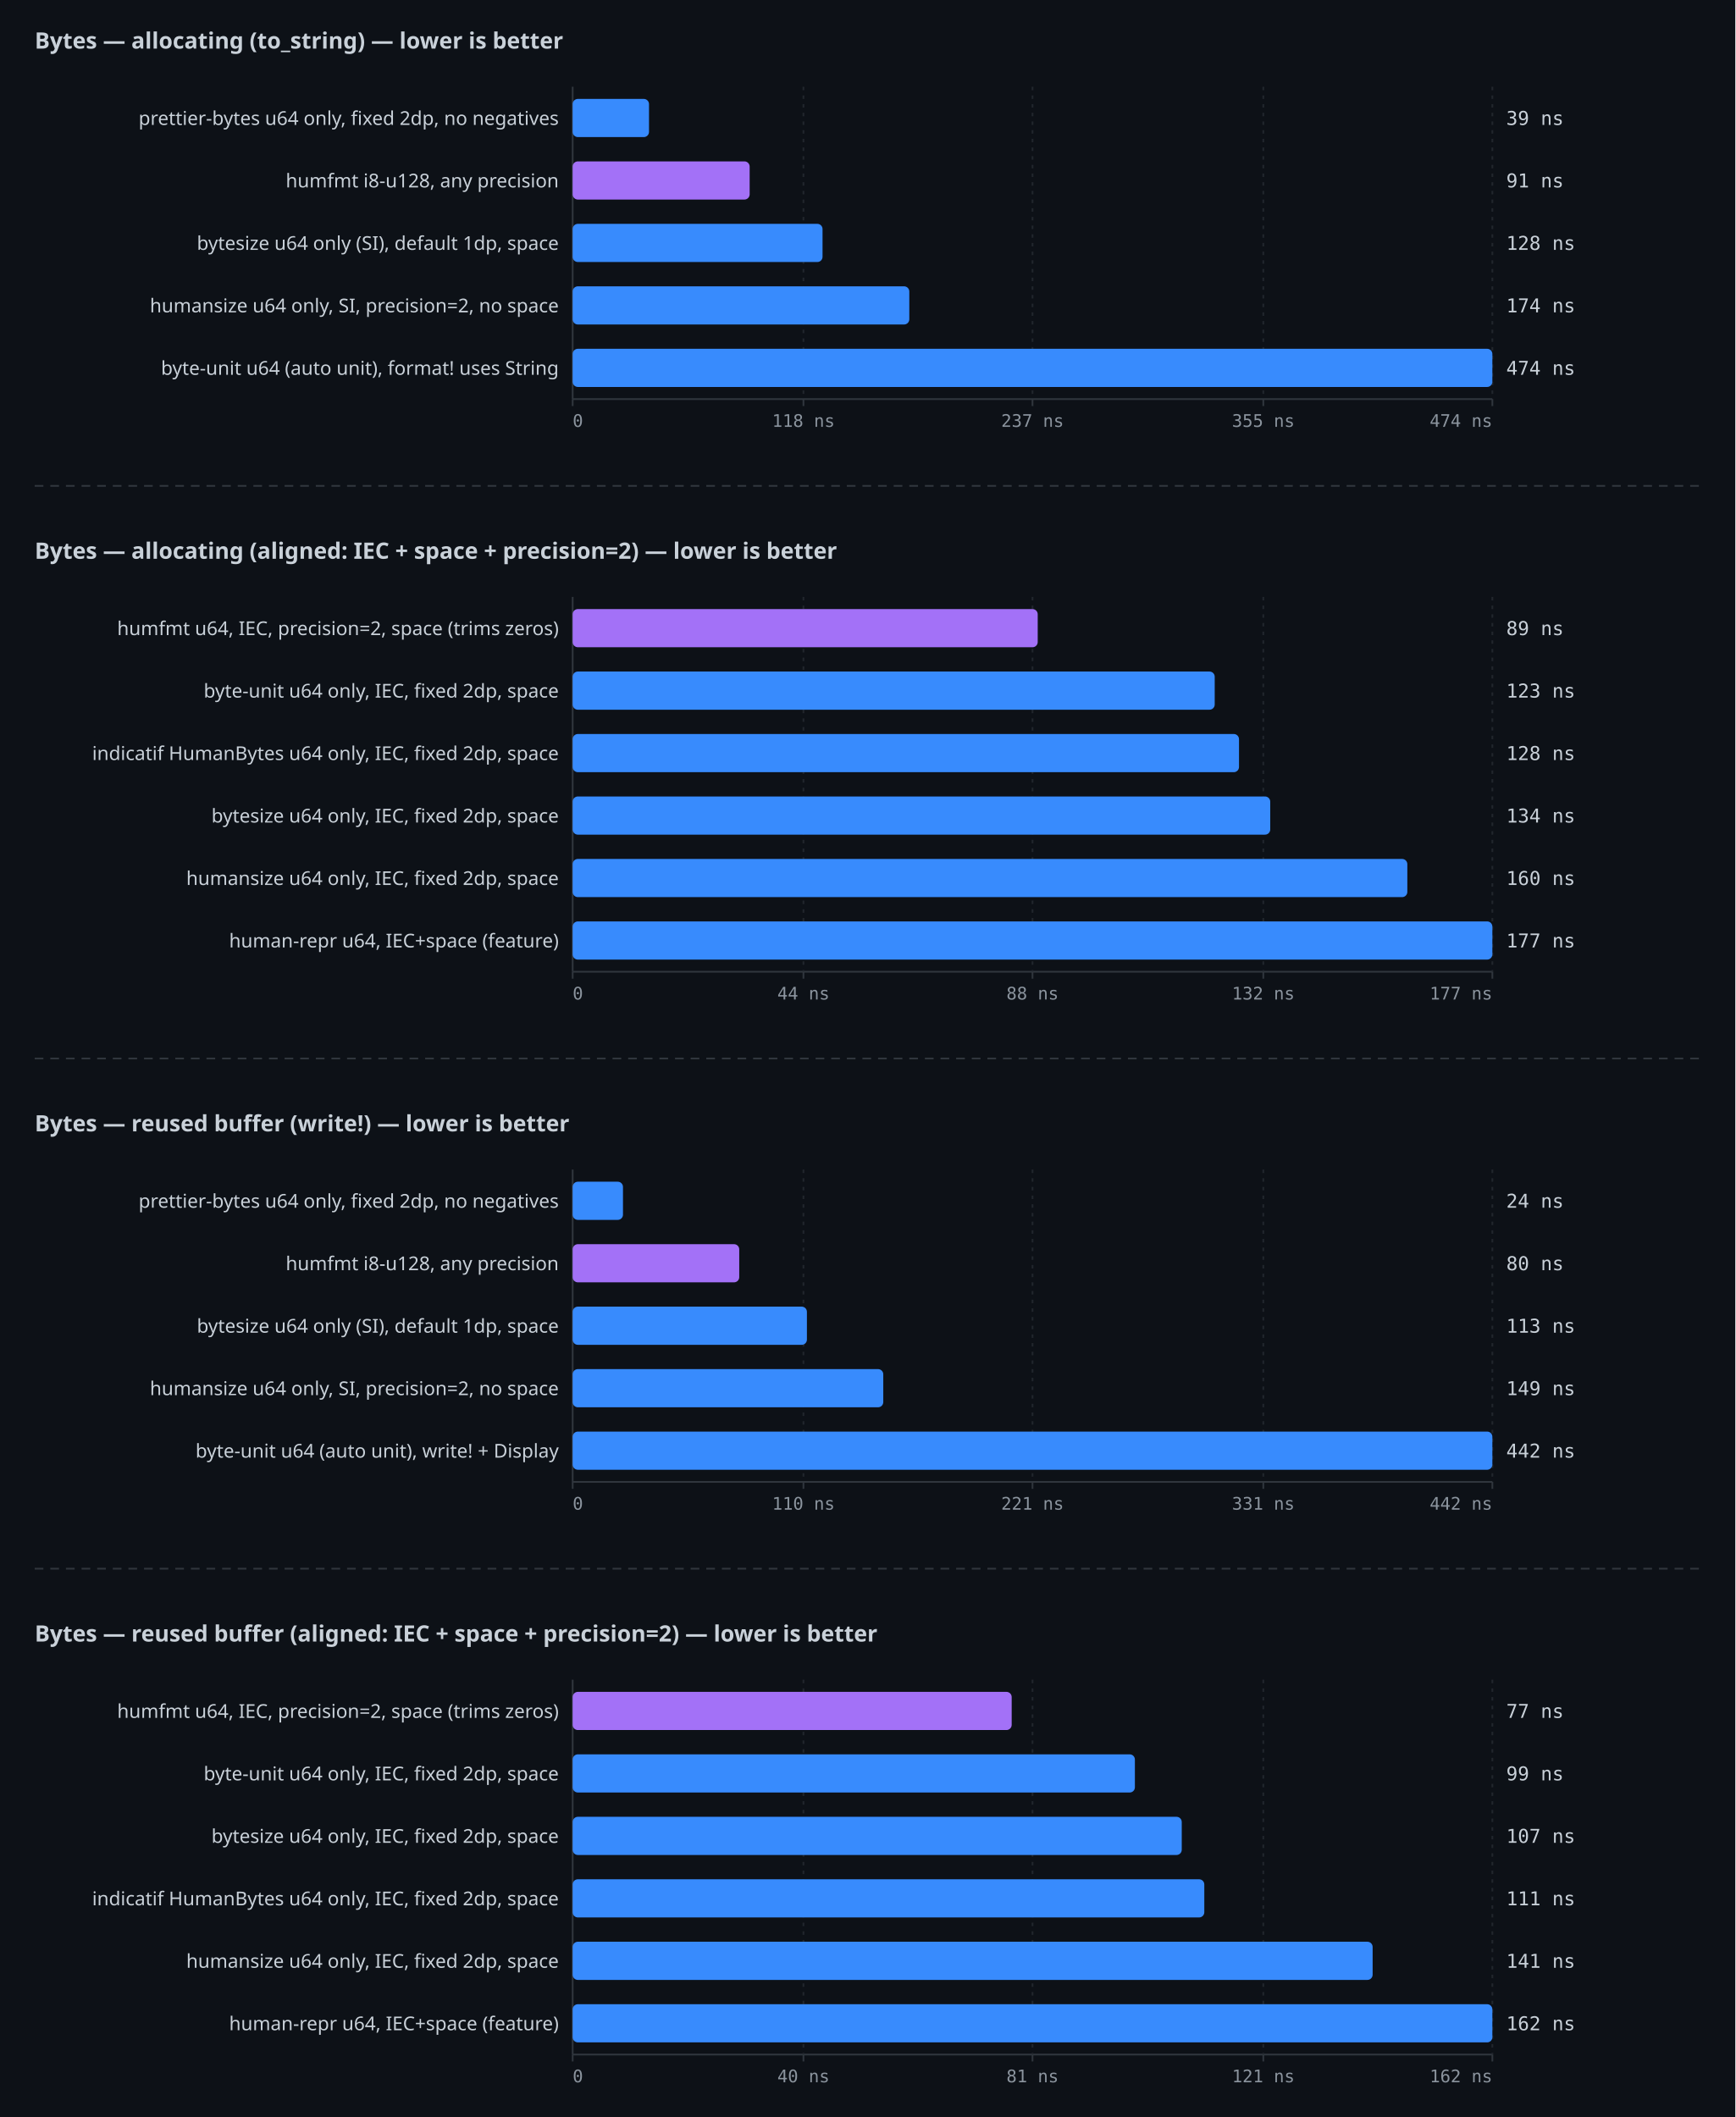
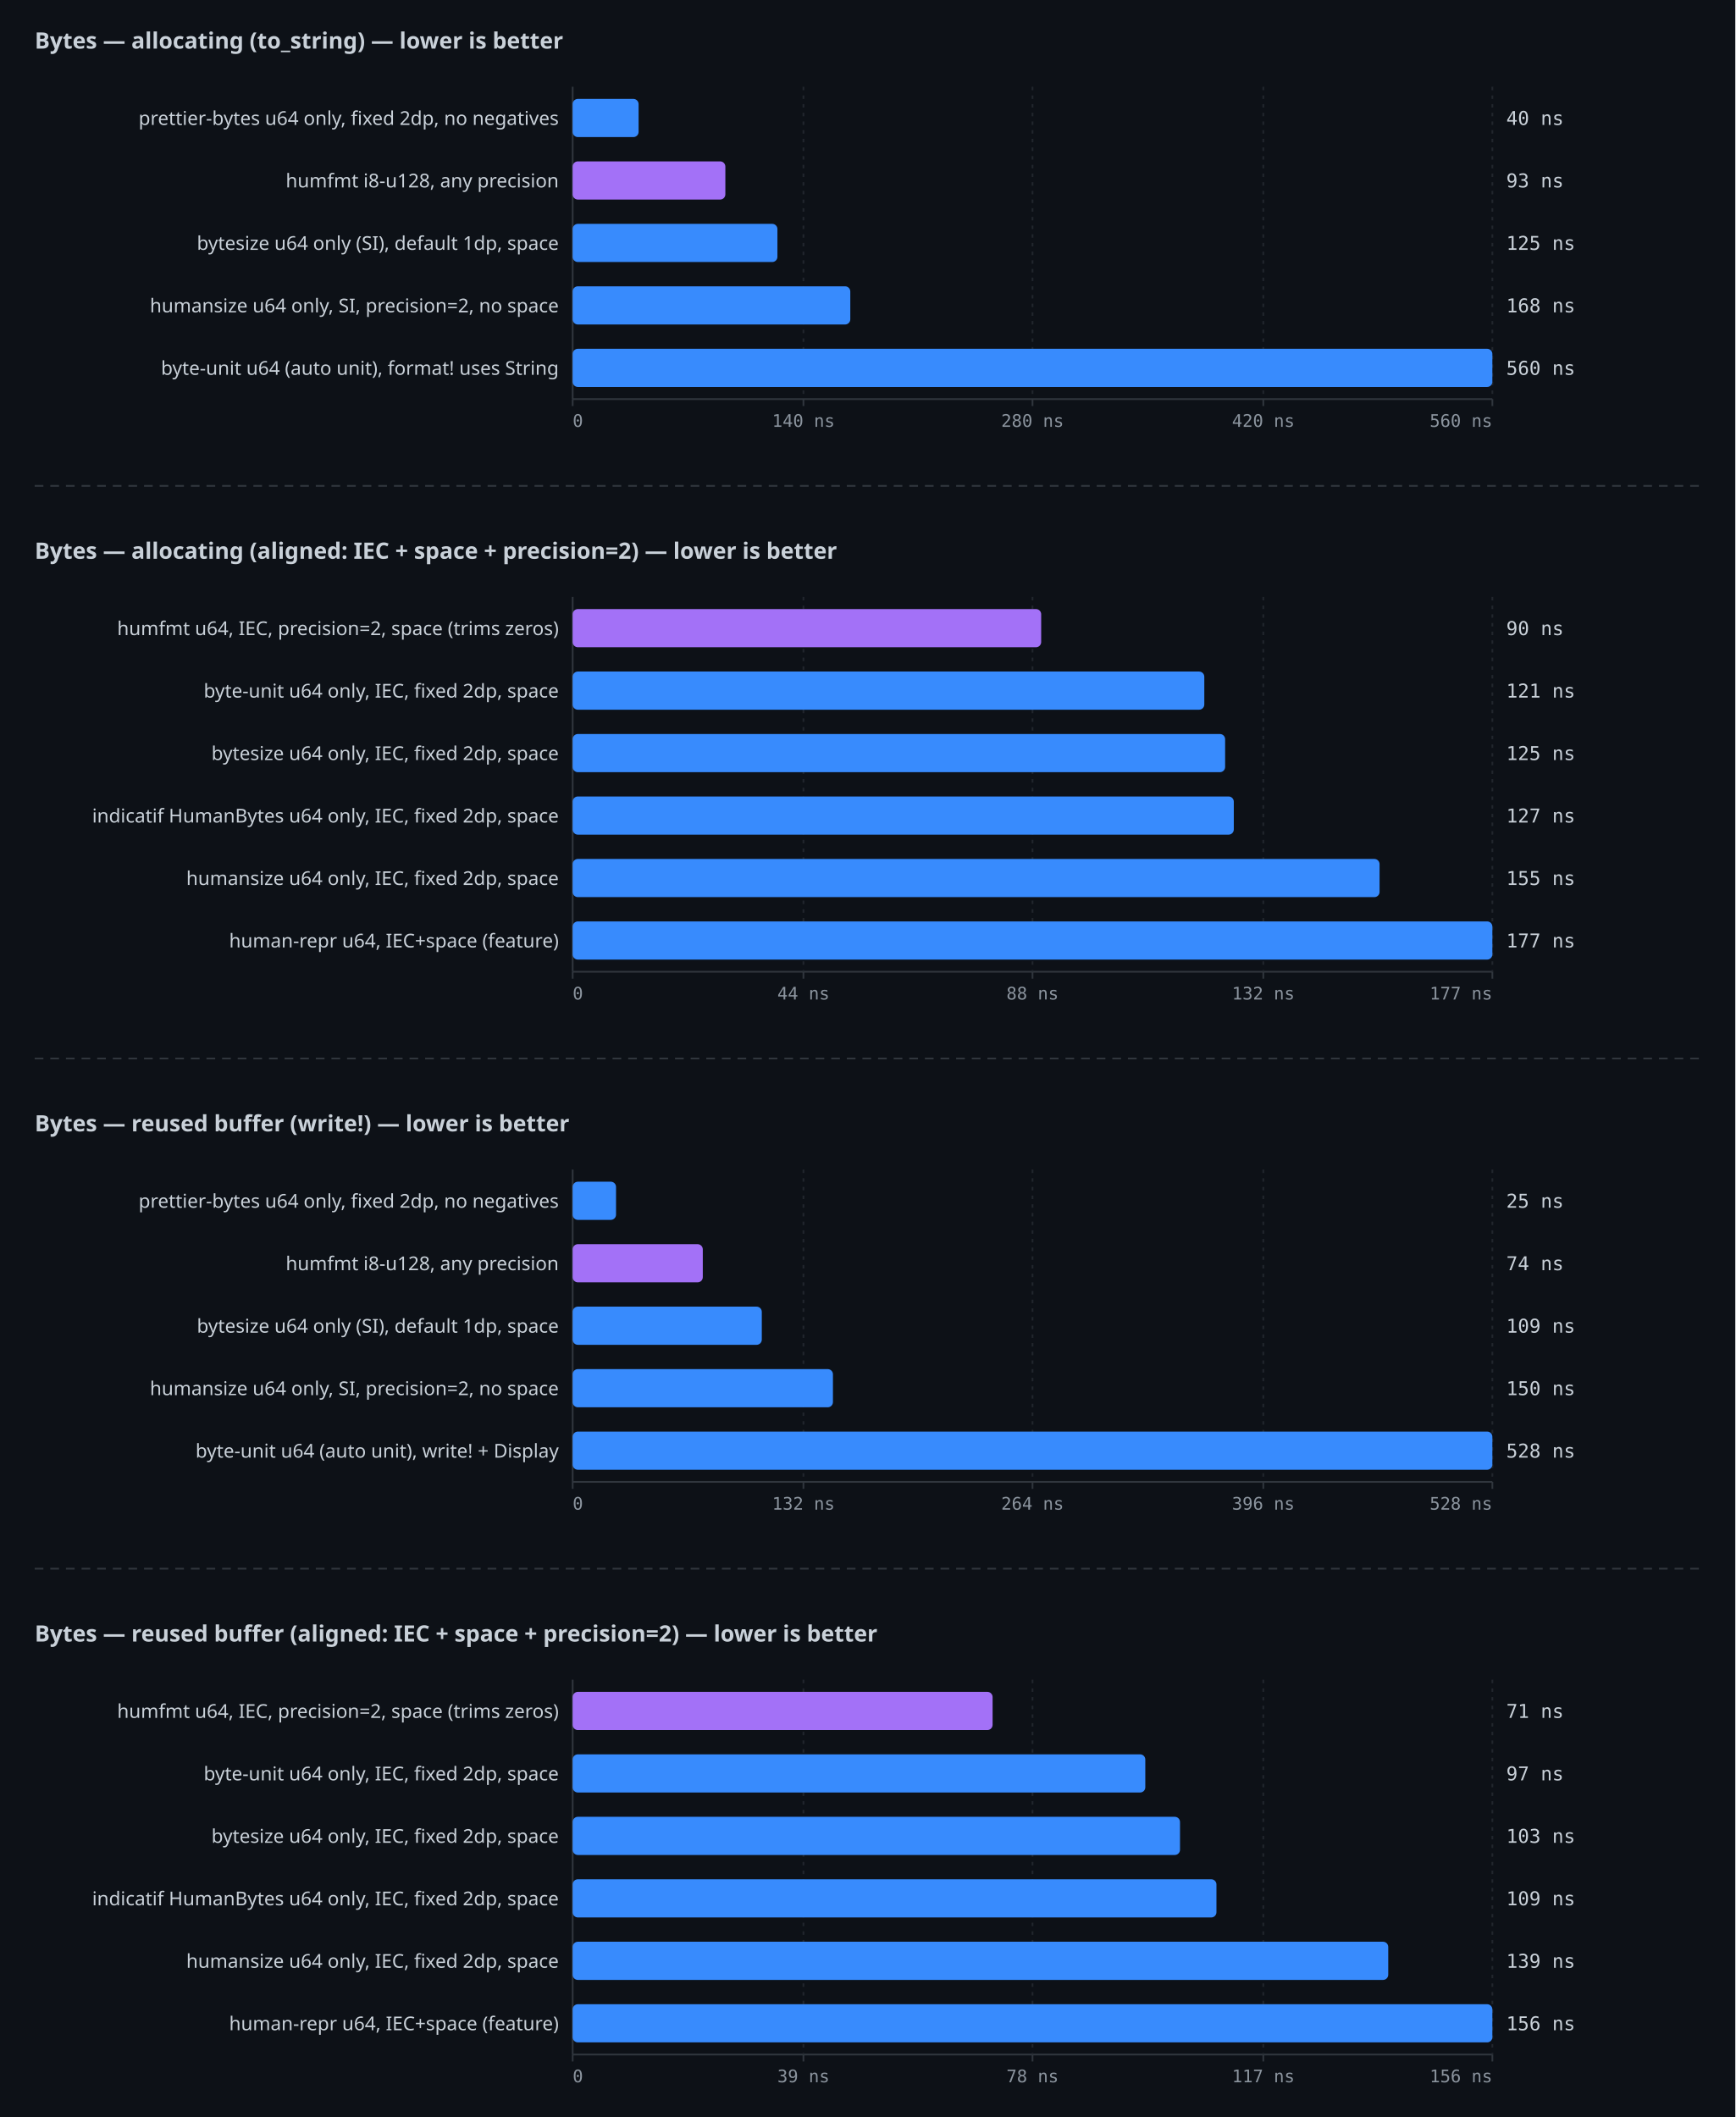
<svg xmlns="http://www.w3.org/2000/svg" width="1000" height="1220" viewBox="0 0 1000 1220">
  <rect width="100%" height="100%" fill="#0d1117" />
  <text x="20" y="28" fill="#c9d1d9" font-family="ui-sans-serif,system-ui,sans-serif" font-size="13" font-weight="600">Bytes — allocating (to_string) — lower is better</text>
  <line x1="330" y1="50" x2="330" y2="230" stroke="#30363d" stroke-width="1" />
  <line x1="330" y1="230" x2="860" y2="230" stroke="#30363d" stroke-width="1" />
  <line x1="330" y1="230" x2="330" y2="234" stroke="#30363d" stroke-width="1" />
  <text x="330" y="246" fill="#8b949e" font-family="ui-monospace,monospace" font-size="10" text-anchor="start">0</text>
  <line x1="463" y1="50" x2="463" y2="230" stroke="#21262d" stroke-width="1" stroke-dasharray="2 3" />
  <line x1="463" y1="230" x2="463" y2="234" stroke="#30363d" stroke-width="1" />
-   <text x="463" y="246" fill="#8b949e" font-family="ui-monospace,monospace" font-size="10" text-anchor="middle">118 ns</text>
+   <text x="463" y="246" fill="#8b949e" font-family="ui-monospace,monospace" font-size="10" text-anchor="middle">140 ns</text>
  <line x1="595" y1="50" x2="595" y2="230" stroke="#21262d" stroke-width="1" stroke-dasharray="2 3" />
  <line x1="595" y1="230" x2="595" y2="234" stroke="#30363d" stroke-width="1" />
-   <text x="595" y="246" fill="#8b949e" font-family="ui-monospace,monospace" font-size="10" text-anchor="middle">237 ns</text>
+   <text x="595" y="246" fill="#8b949e" font-family="ui-monospace,monospace" font-size="10" text-anchor="middle">280 ns</text>
  <line x1="728" y1="50" x2="728" y2="230" stroke="#21262d" stroke-width="1" stroke-dasharray="2 3" />
  <line x1="728" y1="230" x2="728" y2="234" stroke="#30363d" stroke-width="1" />
-   <text x="728" y="246" fill="#8b949e" font-family="ui-monospace,monospace" font-size="10" text-anchor="middle">355 ns</text>
+   <text x="728" y="246" fill="#8b949e" font-family="ui-monospace,monospace" font-size="10" text-anchor="middle">420 ns</text>
  <line x1="860" y1="50" x2="860" y2="230" stroke="#21262d" stroke-width="1" stroke-dasharray="2 3" />
  <line x1="860" y1="230" x2="860" y2="234" stroke="#30363d" stroke-width="1" />
-   <text x="860" y="246" fill="#8b949e" font-family="ui-monospace,monospace" font-size="10" text-anchor="end">474 ns</text>
-   <rect x="330" y="57" width="44" height="22" fill="#388bfd" rx="3" />
+   <text x="860" y="246" fill="#8b949e" font-family="ui-monospace,monospace" font-size="10" text-anchor="end">560 ns</text>
+   <rect x="330" y="57" width="38" height="22" fill="#388bfd" rx="3" />
  <text x="322" y="72" fill="#c9d1d9" font-family="ui-sans-serif,system-ui,sans-serif" font-size="11" text-anchor="end">prettier-bytes  u64 only, fixed 2dp, no negatives</text>
-   <text x="868" y="72" fill="#c9d1d9" font-family="ui-monospace,monospace" font-size="11">39 ns</text>
-   <rect x="330" y="93" width="102" height="22" fill="#a371f7" rx="3" />
+   <text x="868" y="72" fill="#c9d1d9" font-family="ui-monospace,monospace" font-size="11">40 ns</text>
+   <rect x="330" y="93" width="88" height="22" fill="#a371f7" rx="3" />
  <text x="322" y="108" fill="#c9d1d9" font-family="ui-sans-serif,system-ui,sans-serif" font-size="11" text-anchor="end">humfmt  i8-u128, any precision</text>
-   <text x="868" y="108" fill="#c9d1d9" font-family="ui-monospace,monospace" font-size="11">91 ns</text>
-   <rect x="330" y="129" width="144" height="22" fill="#388bfd" rx="3" />
+   <text x="868" y="108" fill="#c9d1d9" font-family="ui-monospace,monospace" font-size="11">93 ns</text>
+   <rect x="330" y="129" width="118" height="22" fill="#388bfd" rx="3" />
  <text x="322" y="144" fill="#c9d1d9" font-family="ui-sans-serif,system-ui,sans-serif" font-size="11" text-anchor="end">bytesize  u64 only (SI), default 1dp, space</text>
-   <text x="868" y="144" fill="#c9d1d9" font-family="ui-monospace,monospace" font-size="11">128 ns</text>
-   <rect x="330" y="165" width="194" height="22" fill="#388bfd" rx="3" />
+   <text x="868" y="144" fill="#c9d1d9" font-family="ui-monospace,monospace" font-size="11">125 ns</text>
+   <rect x="330" y="165" width="160" height="22" fill="#388bfd" rx="3" />
  <text x="322" y="180" fill="#c9d1d9" font-family="ui-sans-serif,system-ui,sans-serif" font-size="11" text-anchor="end">humansize  u64 only, SI, precision=2, no space</text>
-   <text x="868" y="180" fill="#c9d1d9" font-family="ui-monospace,monospace" font-size="11">174 ns</text>
+   <text x="868" y="180" fill="#c9d1d9" font-family="ui-monospace,monospace" font-size="11">168 ns</text>
  <rect x="330" y="201" width="530" height="22" fill="#388bfd" rx="3" />
  <text x="322" y="216" fill="#c9d1d9" font-family="ui-sans-serif,system-ui,sans-serif" font-size="11" text-anchor="end">byte-unit  u64 (auto unit), format! uses String</text>
-   <text x="868" y="216" fill="#c9d1d9" font-family="ui-monospace,monospace" font-size="11">474 ns</text>
+   <text x="868" y="216" fill="#c9d1d9" font-family="ui-monospace,monospace" font-size="11">560 ns</text>
  <line x1="20" y1="280" x2="980" y2="280" stroke="#30363d" stroke-width="1" stroke-dasharray="5 4" />
  <text x="20" y="322" fill="#c9d1d9" font-family="ui-sans-serif,system-ui,sans-serif" font-size="13" font-weight="600">Bytes — allocating (aligned: IEC + space + precision=2) — lower is better</text>
  <line x1="330" y1="344" x2="330" y2="560" stroke="#30363d" stroke-width="1" />
  <line x1="330" y1="560" x2="860" y2="560" stroke="#30363d" stroke-width="1" />
  <line x1="330" y1="560" x2="330" y2="564" stroke="#30363d" stroke-width="1" />
  <text x="330" y="576" fill="#8b949e" font-family="ui-monospace,monospace" font-size="10" text-anchor="start">0</text>
  <line x1="463" y1="344" x2="463" y2="560" stroke="#21262d" stroke-width="1" stroke-dasharray="2 3" />
  <line x1="463" y1="560" x2="463" y2="564" stroke="#30363d" stroke-width="1" />
  <text x="463" y="576" fill="#8b949e" font-family="ui-monospace,monospace" font-size="10" text-anchor="middle">44 ns</text>
  <line x1="595" y1="344" x2="595" y2="560" stroke="#21262d" stroke-width="1" stroke-dasharray="2 3" />
  <line x1="595" y1="560" x2="595" y2="564" stroke="#30363d" stroke-width="1" />
  <text x="595" y="576" fill="#8b949e" font-family="ui-monospace,monospace" font-size="10" text-anchor="middle">88 ns</text>
  <line x1="728" y1="344" x2="728" y2="560" stroke="#21262d" stroke-width="1" stroke-dasharray="2 3" />
  <line x1="728" y1="560" x2="728" y2="564" stroke="#30363d" stroke-width="1" />
  <text x="728" y="576" fill="#8b949e" font-family="ui-monospace,monospace" font-size="10" text-anchor="middle">132 ns</text>
  <line x1="860" y1="344" x2="860" y2="560" stroke="#21262d" stroke-width="1" stroke-dasharray="2 3" />
  <line x1="860" y1="560" x2="860" y2="564" stroke="#30363d" stroke-width="1" />
  <text x="860" y="576" fill="#8b949e" font-family="ui-monospace,monospace" font-size="10" text-anchor="end">177 ns</text>
-   <rect x="330" y="351" width="268" height="22" fill="#a371f7" rx="3" />
+   <rect x="330" y="351" width="270" height="22" fill="#a371f7" rx="3" />
  <text x="322" y="366" fill="#c9d1d9" font-family="ui-sans-serif,system-ui,sans-serif" font-size="11" text-anchor="end">humfmt  u64, IEC, precision=2, space (trims zeros)</text>
-   <text x="868" y="366" fill="#c9d1d9" font-family="ui-monospace,monospace" font-size="11">89 ns</text>
-   <rect x="330" y="387" width="370" height="22" fill="#388bfd" rx="3" />
+   <text x="868" y="366" fill="#c9d1d9" font-family="ui-monospace,monospace" font-size="11">90 ns</text>
+   <rect x="330" y="387" width="364" height="22" fill="#388bfd" rx="3" />
  <text x="322" y="402" fill="#c9d1d9" font-family="ui-sans-serif,system-ui,sans-serif" font-size="11" text-anchor="end">byte-unit  u64 only, IEC, fixed 2dp, space</text>
-   <text x="868" y="402" fill="#c9d1d9" font-family="ui-monospace,monospace" font-size="11">123 ns</text>
-   <rect x="330" y="423" width="384" height="22" fill="#388bfd" rx="3" />
-   <text x="322" y="438" fill="#c9d1d9" font-family="ui-sans-serif,system-ui,sans-serif" font-size="11" text-anchor="end">indicatif HumanBytes  u64 only, IEC, fixed 2dp, space</text>
-   <text x="868" y="438" fill="#c9d1d9" font-family="ui-monospace,monospace" font-size="11">128 ns</text>
-   <rect x="330" y="459" width="402" height="22" fill="#388bfd" rx="3" />
-   <text x="322" y="474" fill="#c9d1d9" font-family="ui-sans-serif,system-ui,sans-serif" font-size="11" text-anchor="end">bytesize  u64 only, IEC, fixed 2dp, space</text>
-   <text x="868" y="474" fill="#c9d1d9" font-family="ui-monospace,monospace" font-size="11">134 ns</text>
-   <rect x="330" y="495" width="481" height="22" fill="#388bfd" rx="3" />
+   <text x="868" y="402" fill="#c9d1d9" font-family="ui-monospace,monospace" font-size="11">121 ns</text>
+   <rect x="330" y="423" width="376" height="22" fill="#388bfd" rx="3" />
+   <text x="322" y="438" fill="#c9d1d9" font-family="ui-sans-serif,system-ui,sans-serif" font-size="11" text-anchor="end">bytesize  u64 only, IEC, fixed 2dp, space</text>
+   <text x="868" y="438" fill="#c9d1d9" font-family="ui-monospace,monospace" font-size="11">125 ns</text>
+   <rect x="330" y="459" width="381" height="22" fill="#388bfd" rx="3" />
+   <text x="322" y="474" fill="#c9d1d9" font-family="ui-sans-serif,system-ui,sans-serif" font-size="11" text-anchor="end">indicatif HumanBytes  u64 only, IEC, fixed 2dp, space</text>
+   <text x="868" y="474" fill="#c9d1d9" font-family="ui-monospace,monospace" font-size="11">127 ns</text>
+   <rect x="330" y="495" width="465" height="22" fill="#388bfd" rx="3" />
  <text x="322" y="510" fill="#c9d1d9" font-family="ui-sans-serif,system-ui,sans-serif" font-size="11" text-anchor="end">humansize  u64 only, IEC, fixed 2dp, space</text>
-   <text x="868" y="510" fill="#c9d1d9" font-family="ui-monospace,monospace" font-size="11">160 ns</text>
+   <text x="868" y="510" fill="#c9d1d9" font-family="ui-monospace,monospace" font-size="11">155 ns</text>
  <rect x="330" y="531" width="530" height="22" fill="#388bfd" rx="3" />
  <text x="322" y="546" fill="#c9d1d9" font-family="ui-sans-serif,system-ui,sans-serif" font-size="11" text-anchor="end">human-repr  u64, IEC+space (feature)</text>
  <text x="868" y="546" fill="#c9d1d9" font-family="ui-monospace,monospace" font-size="11">177 ns</text>
  <line x1="20" y1="610" x2="980" y2="610" stroke="#30363d" stroke-width="1" stroke-dasharray="5 4" />
  <text x="20" y="652" fill="#c9d1d9" font-family="ui-sans-serif,system-ui,sans-serif" font-size="13" font-weight="600">Bytes — reused buffer (write!) — lower is better</text>
  <line x1="330" y1="674" x2="330" y2="854" stroke="#30363d" stroke-width="1" />
  <line x1="330" y1="854" x2="860" y2="854" stroke="#30363d" stroke-width="1" />
  <line x1="330" y1="854" x2="330" y2="858" stroke="#30363d" stroke-width="1" />
  <text x="330" y="870" fill="#8b949e" font-family="ui-monospace,monospace" font-size="10" text-anchor="start">0</text>
  <line x1="463" y1="674" x2="463" y2="854" stroke="#21262d" stroke-width="1" stroke-dasharray="2 3" />
  <line x1="463" y1="854" x2="463" y2="858" stroke="#30363d" stroke-width="1" />
-   <text x="463" y="870" fill="#8b949e" font-family="ui-monospace,monospace" font-size="10" text-anchor="middle">110 ns</text>
+   <text x="463" y="870" fill="#8b949e" font-family="ui-monospace,monospace" font-size="10" text-anchor="middle">132 ns</text>
  <line x1="595" y1="674" x2="595" y2="854" stroke="#21262d" stroke-width="1" stroke-dasharray="2 3" />
  <line x1="595" y1="854" x2="595" y2="858" stroke="#30363d" stroke-width="1" />
-   <text x="595" y="870" fill="#8b949e" font-family="ui-monospace,monospace" font-size="10" text-anchor="middle">221 ns</text>
+   <text x="595" y="870" fill="#8b949e" font-family="ui-monospace,monospace" font-size="10" text-anchor="middle">264 ns</text>
  <line x1="728" y1="674" x2="728" y2="854" stroke="#21262d" stroke-width="1" stroke-dasharray="2 3" />
  <line x1="728" y1="854" x2="728" y2="858" stroke="#30363d" stroke-width="1" />
-   <text x="728" y="870" fill="#8b949e" font-family="ui-monospace,monospace" font-size="10" text-anchor="middle">331 ns</text>
+   <text x="728" y="870" fill="#8b949e" font-family="ui-monospace,monospace" font-size="10" text-anchor="middle">396 ns</text>
  <line x1="860" y1="674" x2="860" y2="854" stroke="#21262d" stroke-width="1" stroke-dasharray="2 3" />
  <line x1="860" y1="854" x2="860" y2="858" stroke="#30363d" stroke-width="1" />
-   <text x="860" y="870" fill="#8b949e" font-family="ui-monospace,monospace" font-size="10" text-anchor="end">442 ns</text>
-   <rect x="330" y="681" width="29" height="22" fill="#388bfd" rx="3" />
+   <text x="860" y="870" fill="#8b949e" font-family="ui-monospace,monospace" font-size="10" text-anchor="end">528 ns</text>
+   <rect x="330" y="681" width="25" height="22" fill="#388bfd" rx="3" />
  <text x="322" y="696" fill="#c9d1d9" font-family="ui-sans-serif,system-ui,sans-serif" font-size="11" text-anchor="end">prettier-bytes  u64 only, fixed 2dp, no negatives</text>
-   <text x="868" y="696" fill="#c9d1d9" font-family="ui-monospace,monospace" font-size="11">24 ns</text>
-   <rect x="330" y="717" width="96" height="22" fill="#a371f7" rx="3" />
+   <text x="868" y="696" fill="#c9d1d9" font-family="ui-monospace,monospace" font-size="11">25 ns</text>
+   <rect x="330" y="717" width="75" height="22" fill="#a371f7" rx="3" />
  <text x="322" y="732" fill="#c9d1d9" font-family="ui-sans-serif,system-ui,sans-serif" font-size="11" text-anchor="end">humfmt  i8-u128, any precision</text>
-   <text x="868" y="732" fill="#c9d1d9" font-family="ui-monospace,monospace" font-size="11">80 ns</text>
-   <rect x="330" y="753" width="135" height="22" fill="#388bfd" rx="3" />
+   <text x="868" y="732" fill="#c9d1d9" font-family="ui-monospace,monospace" font-size="11">74 ns</text>
+   <rect x="330" y="753" width="109" height="22" fill="#388bfd" rx="3" />
  <text x="322" y="768" fill="#c9d1d9" font-family="ui-sans-serif,system-ui,sans-serif" font-size="11" text-anchor="end">bytesize  u64 only (SI), default 1dp, space</text>
-   <text x="868" y="768" fill="#c9d1d9" font-family="ui-monospace,monospace" font-size="11">113 ns</text>
-   <rect x="330" y="789" width="179" height="22" fill="#388bfd" rx="3" />
+   <text x="868" y="768" fill="#c9d1d9" font-family="ui-monospace,monospace" font-size="11">109 ns</text>
+   <rect x="330" y="789" width="150" height="22" fill="#388bfd" rx="3" />
  <text x="322" y="804" fill="#c9d1d9" font-family="ui-sans-serif,system-ui,sans-serif" font-size="11" text-anchor="end">humansize  u64 only, SI, precision=2, no space</text>
-   <text x="868" y="804" fill="#c9d1d9" font-family="ui-monospace,monospace" font-size="11">149 ns</text>
+   <text x="868" y="804" fill="#c9d1d9" font-family="ui-monospace,monospace" font-size="11">150 ns</text>
  <rect x="330" y="825" width="530" height="22" fill="#388bfd" rx="3" />
  <text x="322" y="840" fill="#c9d1d9" font-family="ui-sans-serif,system-ui,sans-serif" font-size="11" text-anchor="end">byte-unit  u64 (auto unit), write! + Display</text>
-   <text x="868" y="840" fill="#c9d1d9" font-family="ui-monospace,monospace" font-size="11">442 ns</text>
+   <text x="868" y="840" fill="#c9d1d9" font-family="ui-monospace,monospace" font-size="11">528 ns</text>
  <line x1="20" y1="904" x2="980" y2="904" stroke="#30363d" stroke-width="1" stroke-dasharray="5 4" />
  <text x="20" y="946" fill="#c9d1d9" font-family="ui-sans-serif,system-ui,sans-serif" font-size="13" font-weight="600">Bytes — reused buffer (aligned: IEC + space + precision=2) — lower is better</text>
  <line x1="330" y1="968" x2="330" y2="1184" stroke="#30363d" stroke-width="1" />
  <line x1="330" y1="1184" x2="860" y2="1184" stroke="#30363d" stroke-width="1" />
  <line x1="330" y1="1184" x2="330" y2="1188" stroke="#30363d" stroke-width="1" />
  <text x="330" y="1200" fill="#8b949e" font-family="ui-monospace,monospace" font-size="10" text-anchor="start">0</text>
  <line x1="463" y1="968" x2="463" y2="1184" stroke="#21262d" stroke-width="1" stroke-dasharray="2 3" />
  <line x1="463" y1="1184" x2="463" y2="1188" stroke="#30363d" stroke-width="1" />
-   <text x="463" y="1200" fill="#8b949e" font-family="ui-monospace,monospace" font-size="10" text-anchor="middle">40 ns</text>
+   <text x="463" y="1200" fill="#8b949e" font-family="ui-monospace,monospace" font-size="10" text-anchor="middle">39 ns</text>
  <line x1="595" y1="968" x2="595" y2="1184" stroke="#21262d" stroke-width="1" stroke-dasharray="2 3" />
  <line x1="595" y1="1184" x2="595" y2="1188" stroke="#30363d" stroke-width="1" />
-   <text x="595" y="1200" fill="#8b949e" font-family="ui-monospace,monospace" font-size="10" text-anchor="middle">81 ns</text>
+   <text x="595" y="1200" fill="#8b949e" font-family="ui-monospace,monospace" font-size="10" text-anchor="middle">78 ns</text>
  <line x1="728" y1="968" x2="728" y2="1184" stroke="#21262d" stroke-width="1" stroke-dasharray="2 3" />
  <line x1="728" y1="1184" x2="728" y2="1188" stroke="#30363d" stroke-width="1" />
-   <text x="728" y="1200" fill="#8b949e" font-family="ui-monospace,monospace" font-size="10" text-anchor="middle">121 ns</text>
+   <text x="728" y="1200" fill="#8b949e" font-family="ui-monospace,monospace" font-size="10" text-anchor="middle">117 ns</text>
  <line x1="860" y1="968" x2="860" y2="1184" stroke="#21262d" stroke-width="1" stroke-dasharray="2 3" />
  <line x1="860" y1="1184" x2="860" y2="1188" stroke="#30363d" stroke-width="1" />
-   <text x="860" y="1200" fill="#8b949e" font-family="ui-monospace,monospace" font-size="10" text-anchor="end">162 ns</text>
-   <rect x="330" y="975" width="253" height="22" fill="#a371f7" rx="3" />
+   <text x="860" y="1200" fill="#8b949e" font-family="ui-monospace,monospace" font-size="10" text-anchor="end">156 ns</text>
+   <rect x="330" y="975" width="242" height="22" fill="#a371f7" rx="3" />
  <text x="322" y="990" fill="#c9d1d9" font-family="ui-sans-serif,system-ui,sans-serif" font-size="11" text-anchor="end">humfmt  u64, IEC, precision=2, space (trims zeros)</text>
-   <text x="868" y="990" fill="#c9d1d9" font-family="ui-monospace,monospace" font-size="11">77 ns</text>
-   <rect x="330" y="1011" width="324" height="22" fill="#388bfd" rx="3" />
+   <text x="868" y="990" fill="#c9d1d9" font-family="ui-monospace,monospace" font-size="11">71 ns</text>
+   <rect x="330" y="1011" width="330" height="22" fill="#388bfd" rx="3" />
  <text x="322" y="1026" fill="#c9d1d9" font-family="ui-sans-serif,system-ui,sans-serif" font-size="11" text-anchor="end">byte-unit  u64 only, IEC, fixed 2dp, space</text>
-   <text x="868" y="1026" fill="#c9d1d9" font-family="ui-monospace,monospace" font-size="11">99 ns</text>
-   <rect x="330" y="1047" width="351" height="22" fill="#388bfd" rx="3" />
+   <text x="868" y="1026" fill="#c9d1d9" font-family="ui-monospace,monospace" font-size="11">97 ns</text>
+   <rect x="330" y="1047" width="350" height="22" fill="#388bfd" rx="3" />
  <text x="322" y="1062" fill="#c9d1d9" font-family="ui-sans-serif,system-ui,sans-serif" font-size="11" text-anchor="end">bytesize  u64 only, IEC, fixed 2dp, space</text>
-   <text x="868" y="1062" fill="#c9d1d9" font-family="ui-monospace,monospace" font-size="11">107 ns</text>
-   <rect x="330" y="1083" width="364" height="22" fill="#388bfd" rx="3" />
+   <text x="868" y="1062" fill="#c9d1d9" font-family="ui-monospace,monospace" font-size="11">103 ns</text>
+   <rect x="330" y="1083" width="371" height="22" fill="#388bfd" rx="3" />
  <text x="322" y="1098" fill="#c9d1d9" font-family="ui-sans-serif,system-ui,sans-serif" font-size="11" text-anchor="end">indicatif HumanBytes  u64 only, IEC, fixed 2dp, space</text>
-   <text x="868" y="1098" fill="#c9d1d9" font-family="ui-monospace,monospace" font-size="11">111 ns</text>
-   <rect x="330" y="1119" width="461" height="22" fill="#388bfd" rx="3" />
+   <text x="868" y="1098" fill="#c9d1d9" font-family="ui-monospace,monospace" font-size="11">109 ns</text>
+   <rect x="330" y="1119" width="470" height="22" fill="#388bfd" rx="3" />
  <text x="322" y="1134" fill="#c9d1d9" font-family="ui-sans-serif,system-ui,sans-serif" font-size="11" text-anchor="end">humansize  u64 only, IEC, fixed 2dp, space</text>
-   <text x="868" y="1134" fill="#c9d1d9" font-family="ui-monospace,monospace" font-size="11">141 ns</text>
+   <text x="868" y="1134" fill="#c9d1d9" font-family="ui-monospace,monospace" font-size="11">139 ns</text>
  <rect x="330" y="1155" width="530" height="22" fill="#388bfd" rx="3" />
  <text x="322" y="1170" fill="#c9d1d9" font-family="ui-sans-serif,system-ui,sans-serif" font-size="11" text-anchor="end">human-repr  u64, IEC+space (feature)</text>
-   <text x="868" y="1170" fill="#c9d1d9" font-family="ui-monospace,monospace" font-size="11">162 ns</text>
+   <text x="868" y="1170" fill="#c9d1d9" font-family="ui-monospace,monospace" font-size="11">156 ns</text>
</svg>
